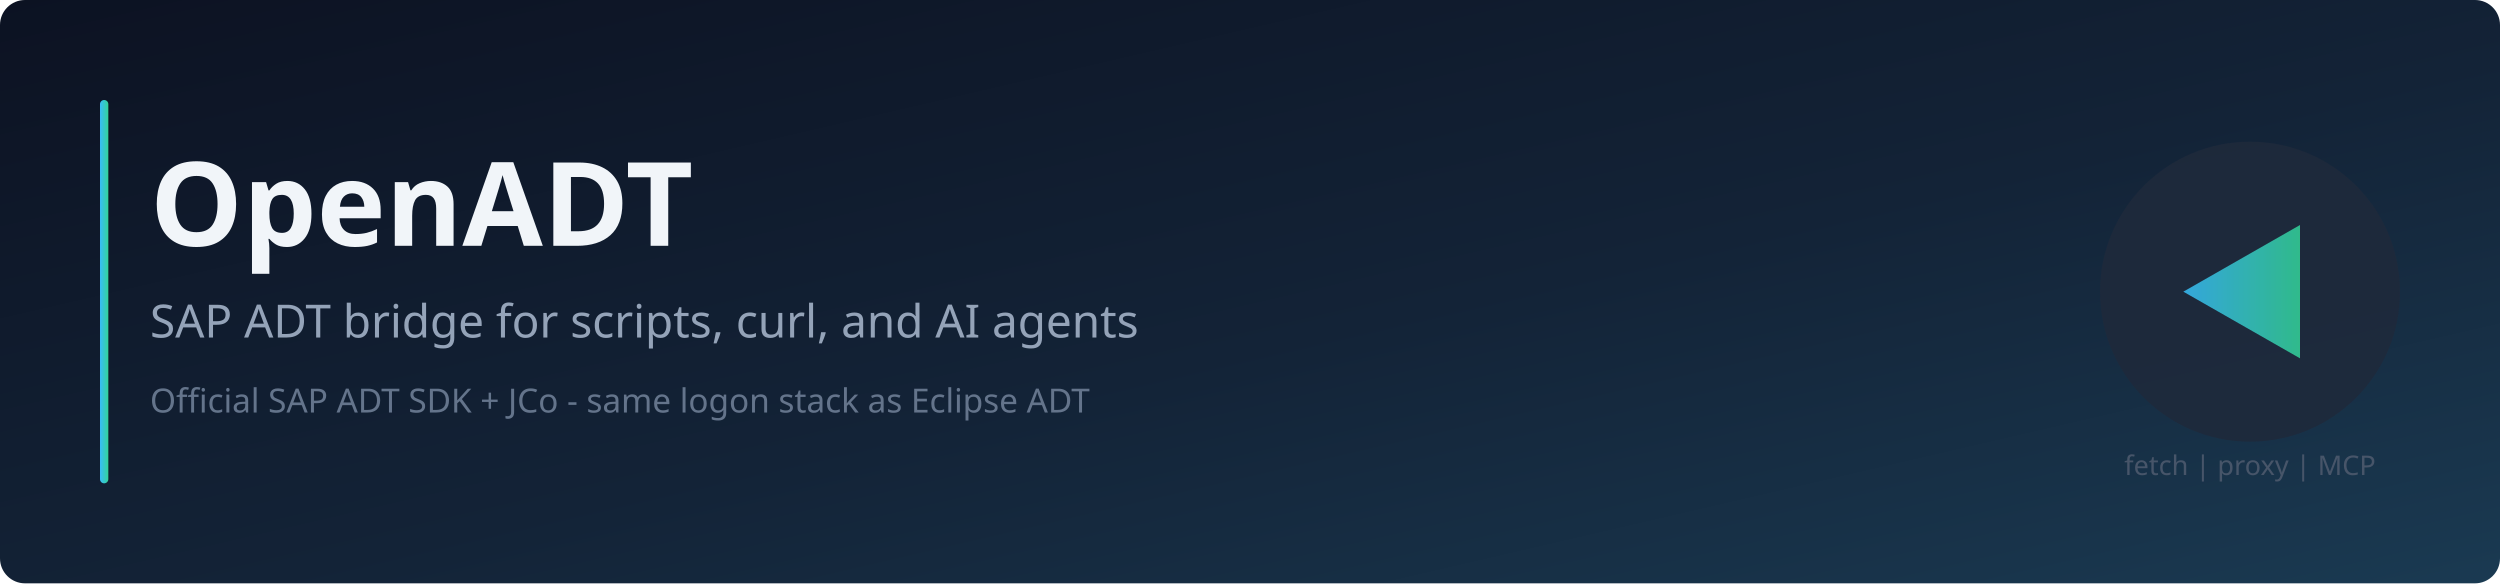
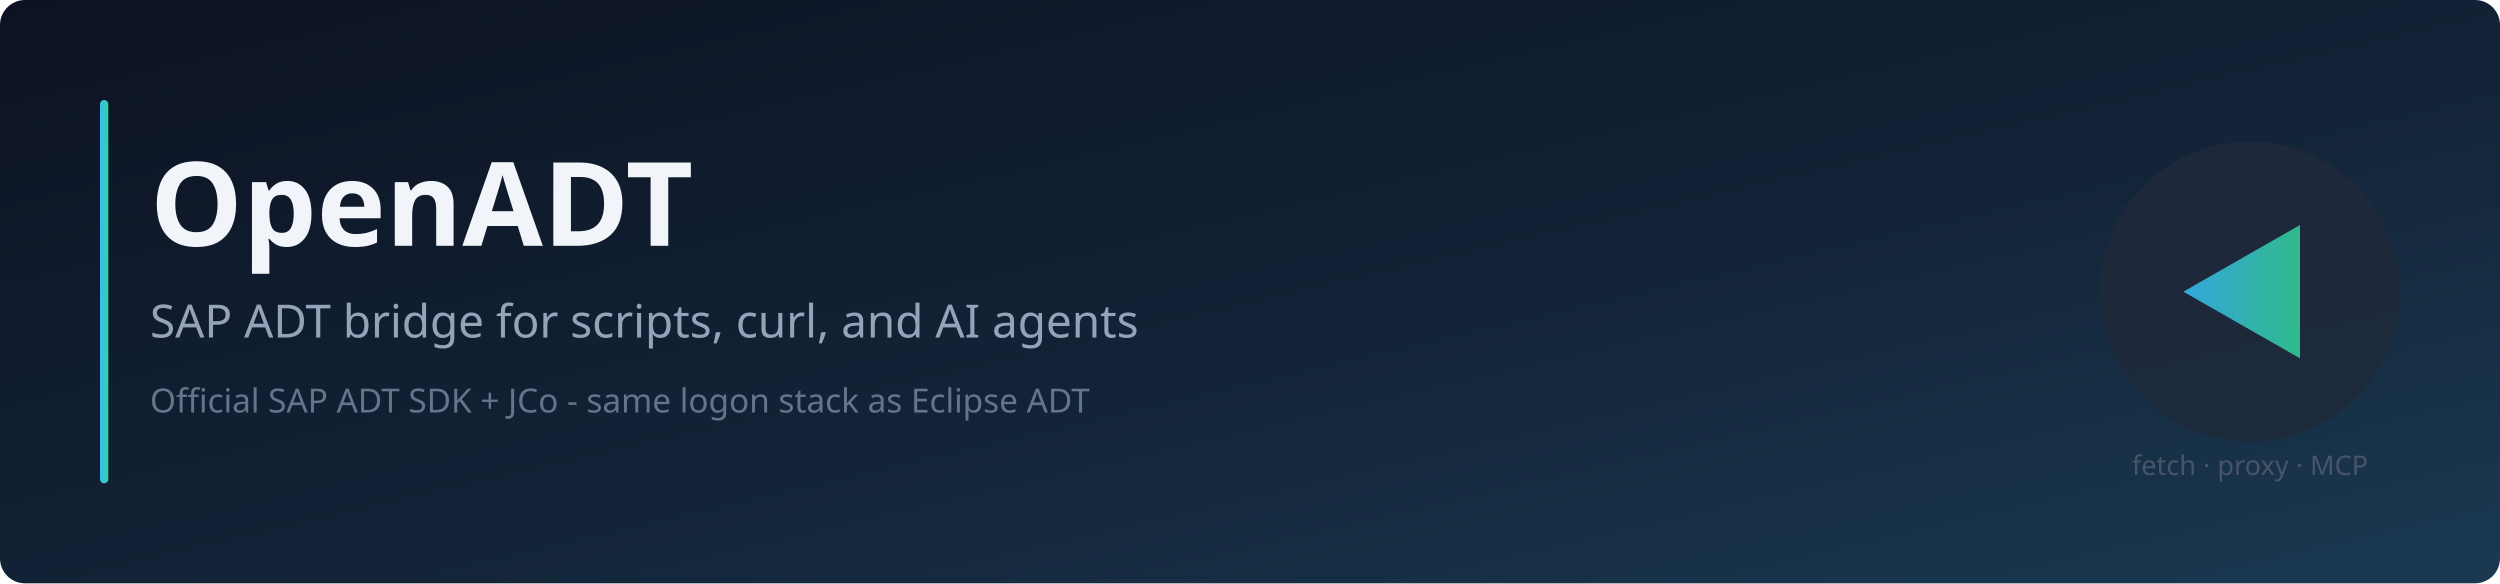
<svg xmlns="http://www.w3.org/2000/svg" width="1200" height="280" viewBox="0 0 1200 280" role="img" aria-label="OpenADT - SAP ADT bridge for scripts and agents">
  <defs>
    <linearGradient id="bg" x1="0" y1="0" x2="1" y2="1">
      <stop offset="0%" stop-color="#0c1222" />
      <stop offset="55%" stop-color="#132337" />
      <stop offset="100%" stop-color="#1a3a52" />
    </linearGradient>
    <linearGradient id="accent" x1="0" y1="0" x2="1" y2="0">
      <stop offset="0%" stop-color="#38bdf8" />
      <stop offset="100%" stop-color="#34d399" />
    </linearGradient>
  </defs>
  <rect width="1200" height="280" fill="url(#bg)" rx="12" />
  <rect x="48" y="48" width="4" height="184" fill="url(#accent)" rx="2" />
  <text x="72" y="118" font-family="Segoe UI, system-ui, -apple-system, sans-serif" font-size="56" font-weight="700" fill="#f1f5f9">OpenADT</text>
  <text x="72" y="162" font-family="Segoe UI, system-ui, -apple-system, sans-serif" font-size="22" fill="#94a3b8">SAP ADT bridge for scripts, curl, and AI agents</text>
  <text x="72" y="198" font-family="Segoe UI, system-ui, -apple-system, sans-serif" font-size="16" fill="#64748b">Official SAP ADT SDK + JCo - same logon stack as Eclipse ADT</text>
  <circle cx="1080" cy="140" r="72" fill="#1e293b" opacity="0.9" />
  <path d="M1048 140 L1104 108 L1104 172 Z" fill="url(#accent)" opacity="0.85" />
-   <text x="1080" y="228" font-family="Segoe UI, system-ui, sans-serif" font-size="13" fill="#475569" text-anchor="middle">fetch | proxy | MCP</text>
+   <text x="1080" y="228" font-family="Segoe UI, system-ui, sans-serif" font-size="13" fill="#475569" text-anchor="middle">fetch · proxy · MCP</text>
</svg>
